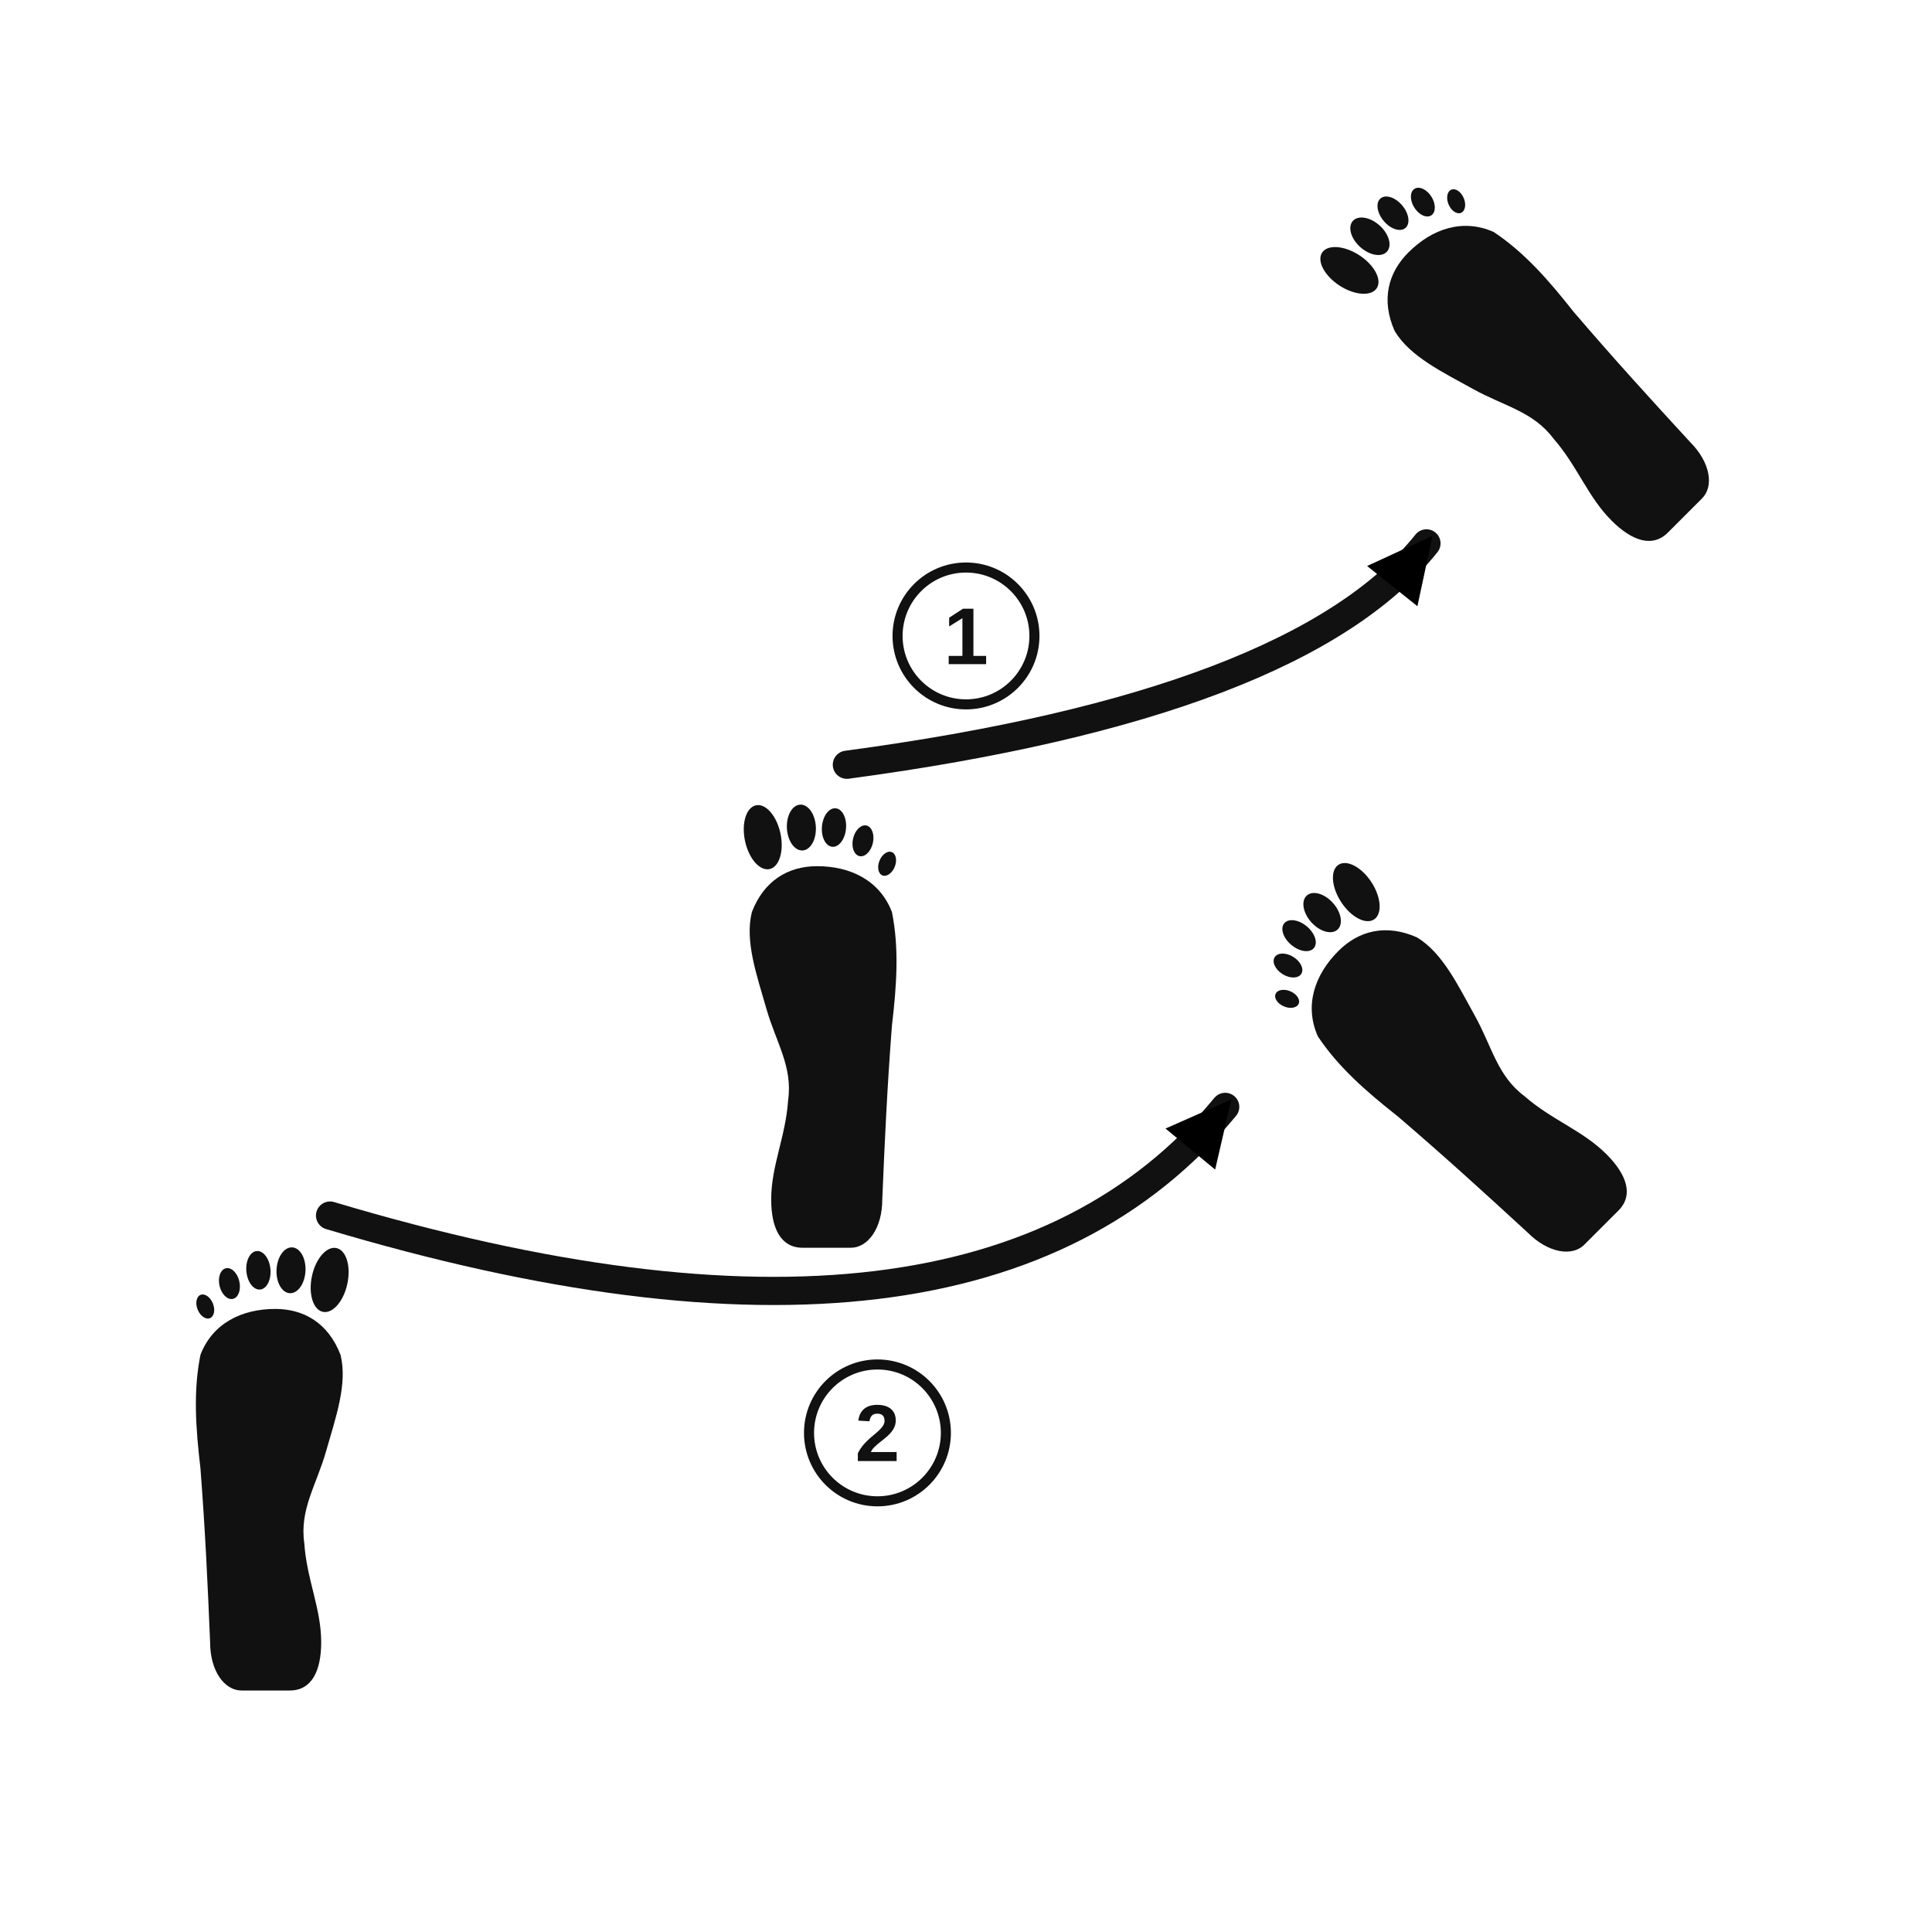
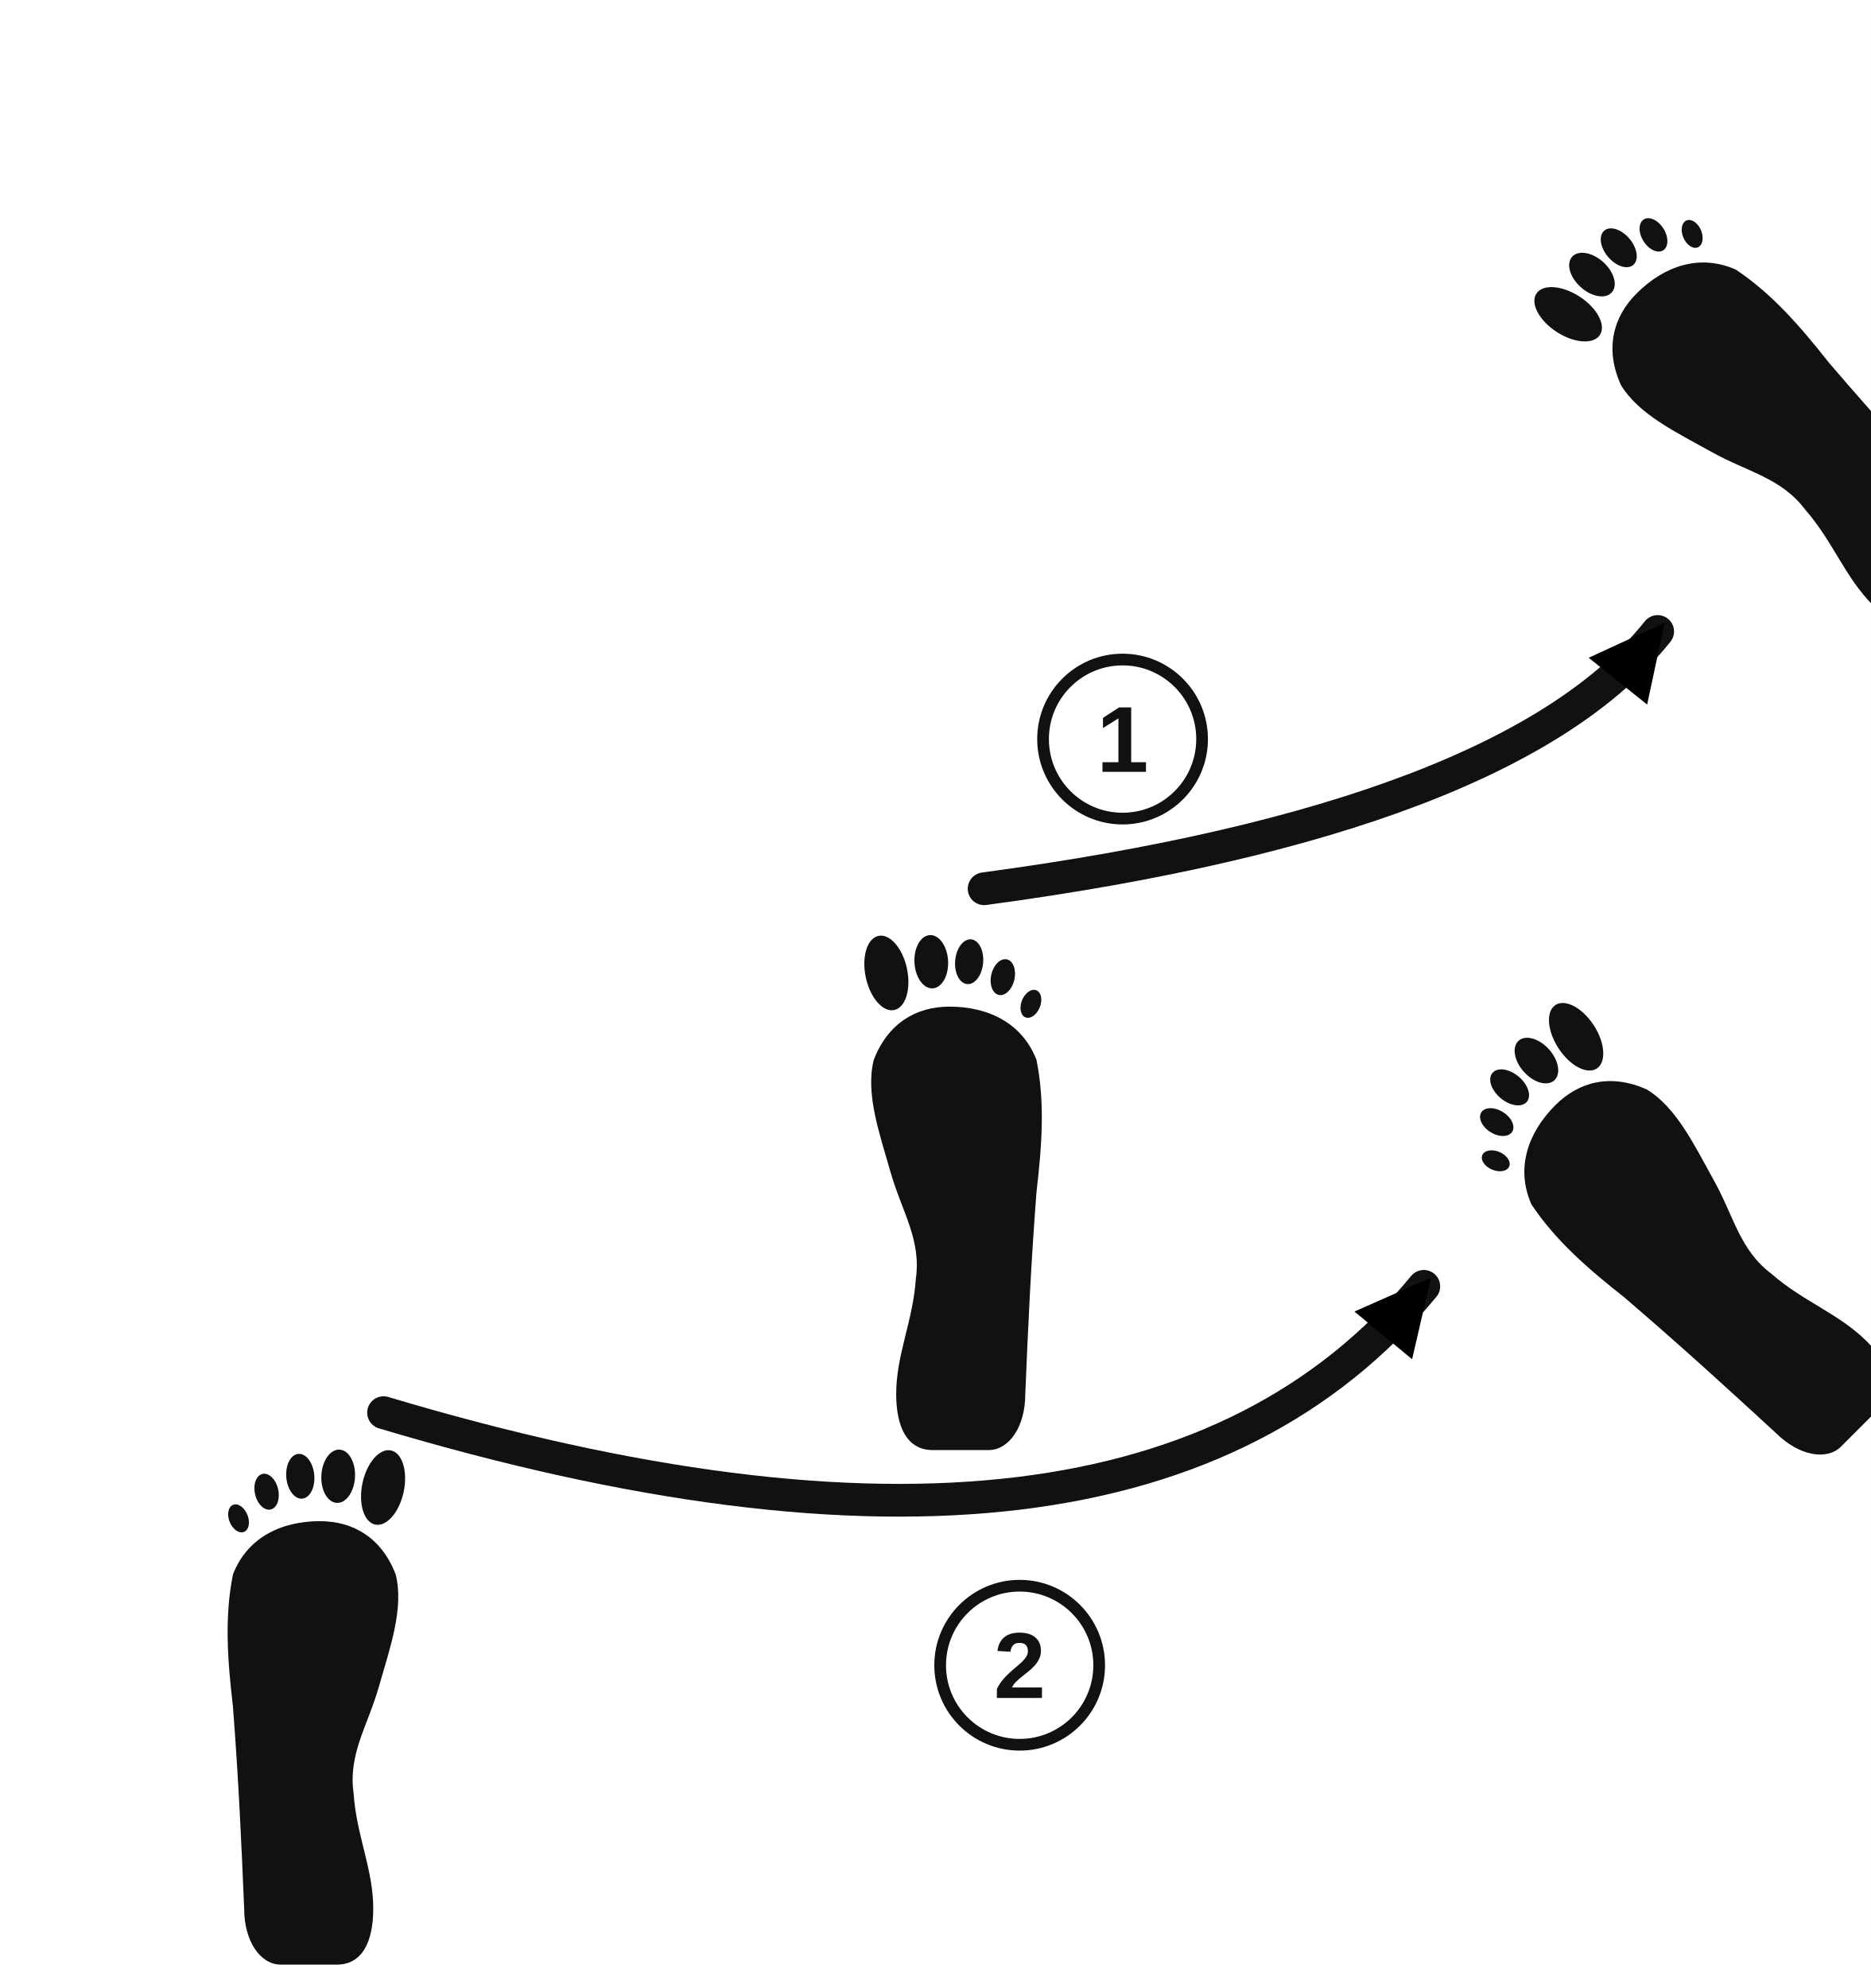
- <svg xmlns="http://www.w3.org/2000/svg" viewBox="0 0 480 480" role="img" aria-label="Hiraki-ashi: right foot steps diagonally forward and to the right, pivoting 45 degrees (1), then left foot follows into the new stance (2)">
+ <svg xmlns="http://www.w3.org/2000/svg" viewBox="0 0 400 425" role="img" aria-label="Hiraki-ashi: right foot steps diagonally forward and to the right, pivoting 45 degrees (1), then left foot follows into the new stance (2)">
  <defs>
    <g id="foot-r">
      <path d="M 45 224                C 36 224 32 216 32 204                C 32 190 38 178 39 163                C 41 149 34 139 30 125                C 26 111 21 97 24 85                C 29 72 39 66 51 66                C 65 66 77 72 82 85                C 85 100 84 115 82 132                C 80 158 79 180 78 204                C 78 216 72 224 65 224                Z" />
      <ellipse cx="28.5" cy="54" rx="7.5" ry="13.5" transform="rotate(-12 28.5 54)" />
      <ellipse cx="44.5" cy="50" rx="6" ry="9.5" transform="rotate(-3 44.5 50)" />
      <ellipse cx="58" cy="50" rx="5" ry="8" transform="rotate(5 58 50)" />
      <ellipse cx="70" cy="55.5" rx="4.2" ry="6.5" transform="rotate(13 70 55.5)" />
      <ellipse cx="80" cy="65" rx="3.4" ry="5.2" transform="rotate(22 80 65)" />
    </g>
    <g id="foot-l">
      <use href="#foot-r" transform="translate(100 0) scale(-1 1)" />
    </g>
    <marker id="ah" viewBox="0 0 10 10" refX="8.5" refY="5" markerWidth="16" markerHeight="16" orient="auto" markerUnits="userSpaceOnUse">
      <path d="M 0 0 L 10 5 L 0 10 Z" />
    </marker>
  </defs>
-   <rect width="480" height="480" fill="#ffffff" />
+   <rect width="400" height="425" fill="#ffffff" />
  <use href="#foot-r" fill="#111111" transform="translate(172.4 175.6) scale(0.6)" />
  <use href="#foot-l" fill="#111111" transform="translate(39 285.6) scale(0.6)" />
  <use href="#foot-r" fill="#111111" transform="translate(327.96 20.04) scale(0.6) rotate(-45 50 86)" />
  <use href="#foot-l" fill="#111111" transform="translate(311.42 192.74) scale(0.6) rotate(-45 50 86)" />
  <g stroke="#111111" stroke-width="7" stroke-linecap="round" fill="none">
    <path d="M 210.4 190 Q 322.4 175 354.4 135" marker-end="url(#ah)" />
    <path d="M 82 302 Q 242.4 350 304.4 275" marker-end="url(#ah)" />
  </g>
  <g font-family="Arial, Helvetica, sans-serif" font-size="20" font-weight="bold" text-anchor="middle">
    <circle cx="240" cy="158" r="17" fill="#ffffff" stroke="#111111" stroke-width="2.5" />
    <text x="240" y="158" dy="0.35em" fill="#111111">1</text>
    <circle cx="218" cy="356" r="17" fill="#ffffff" stroke="#111111" stroke-width="2.5" />
    <text x="218" y="356" dy="0.35em" fill="#111111">2</text>
  </g>
</svg>
